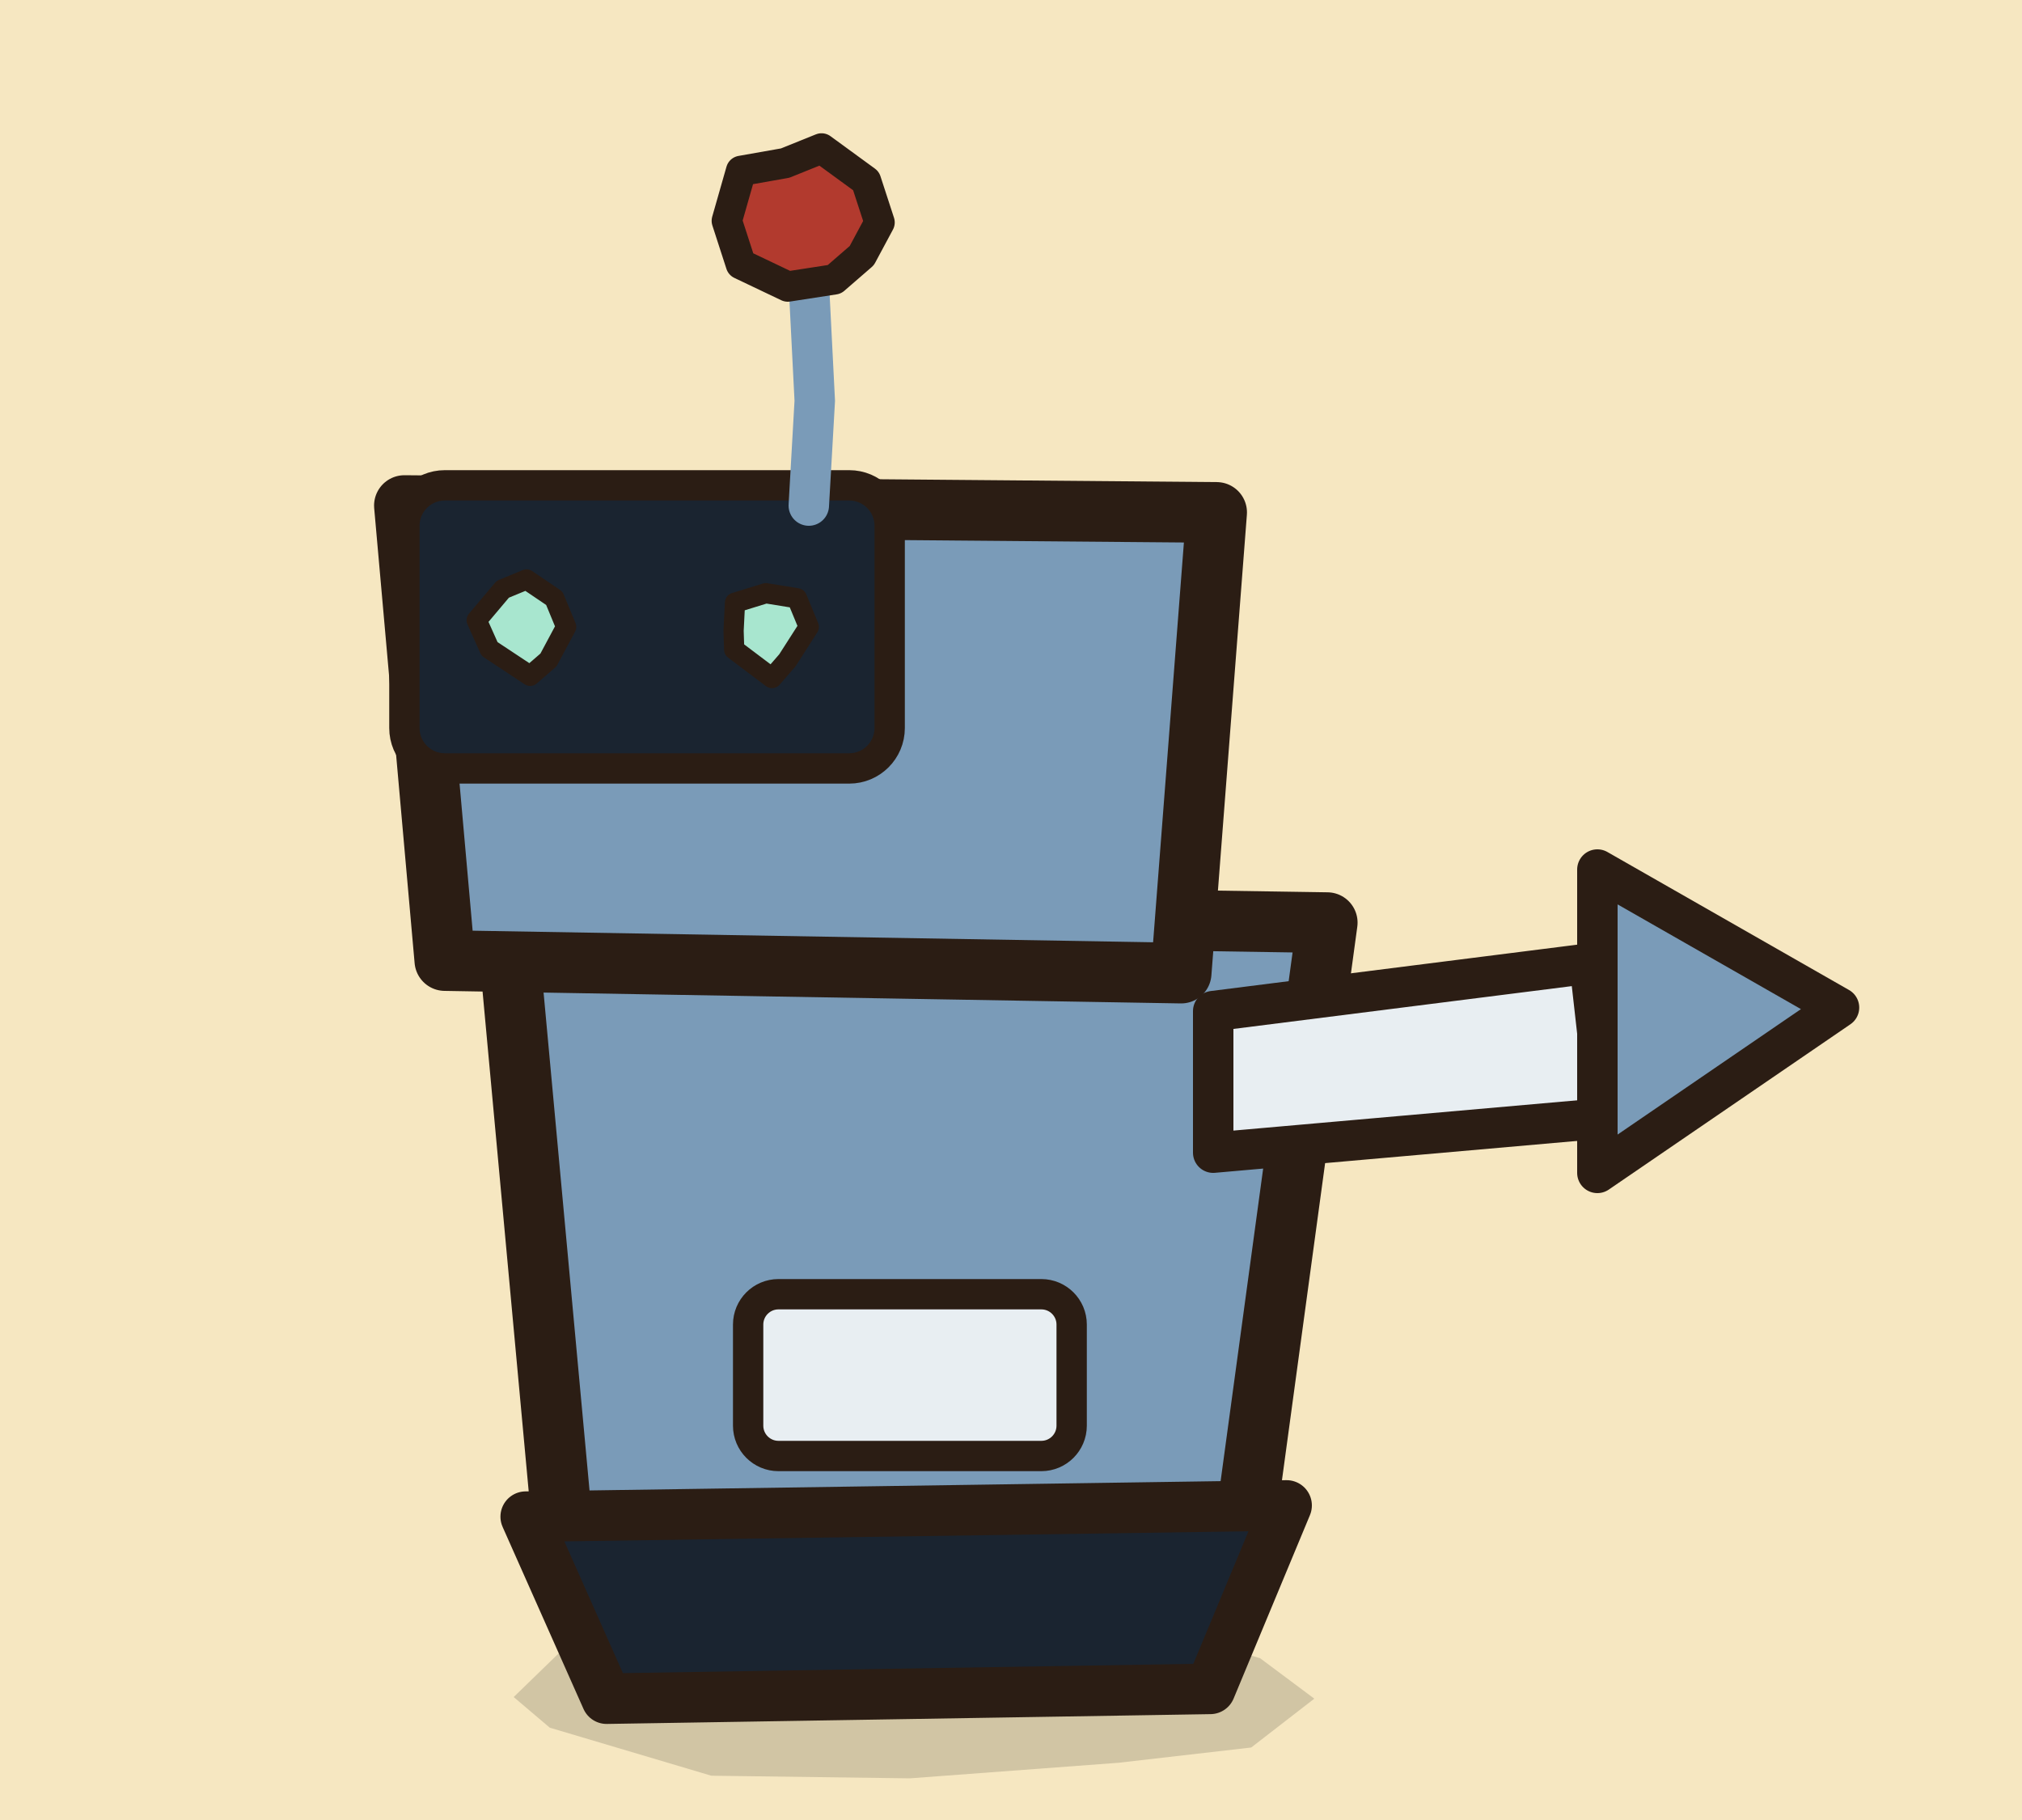
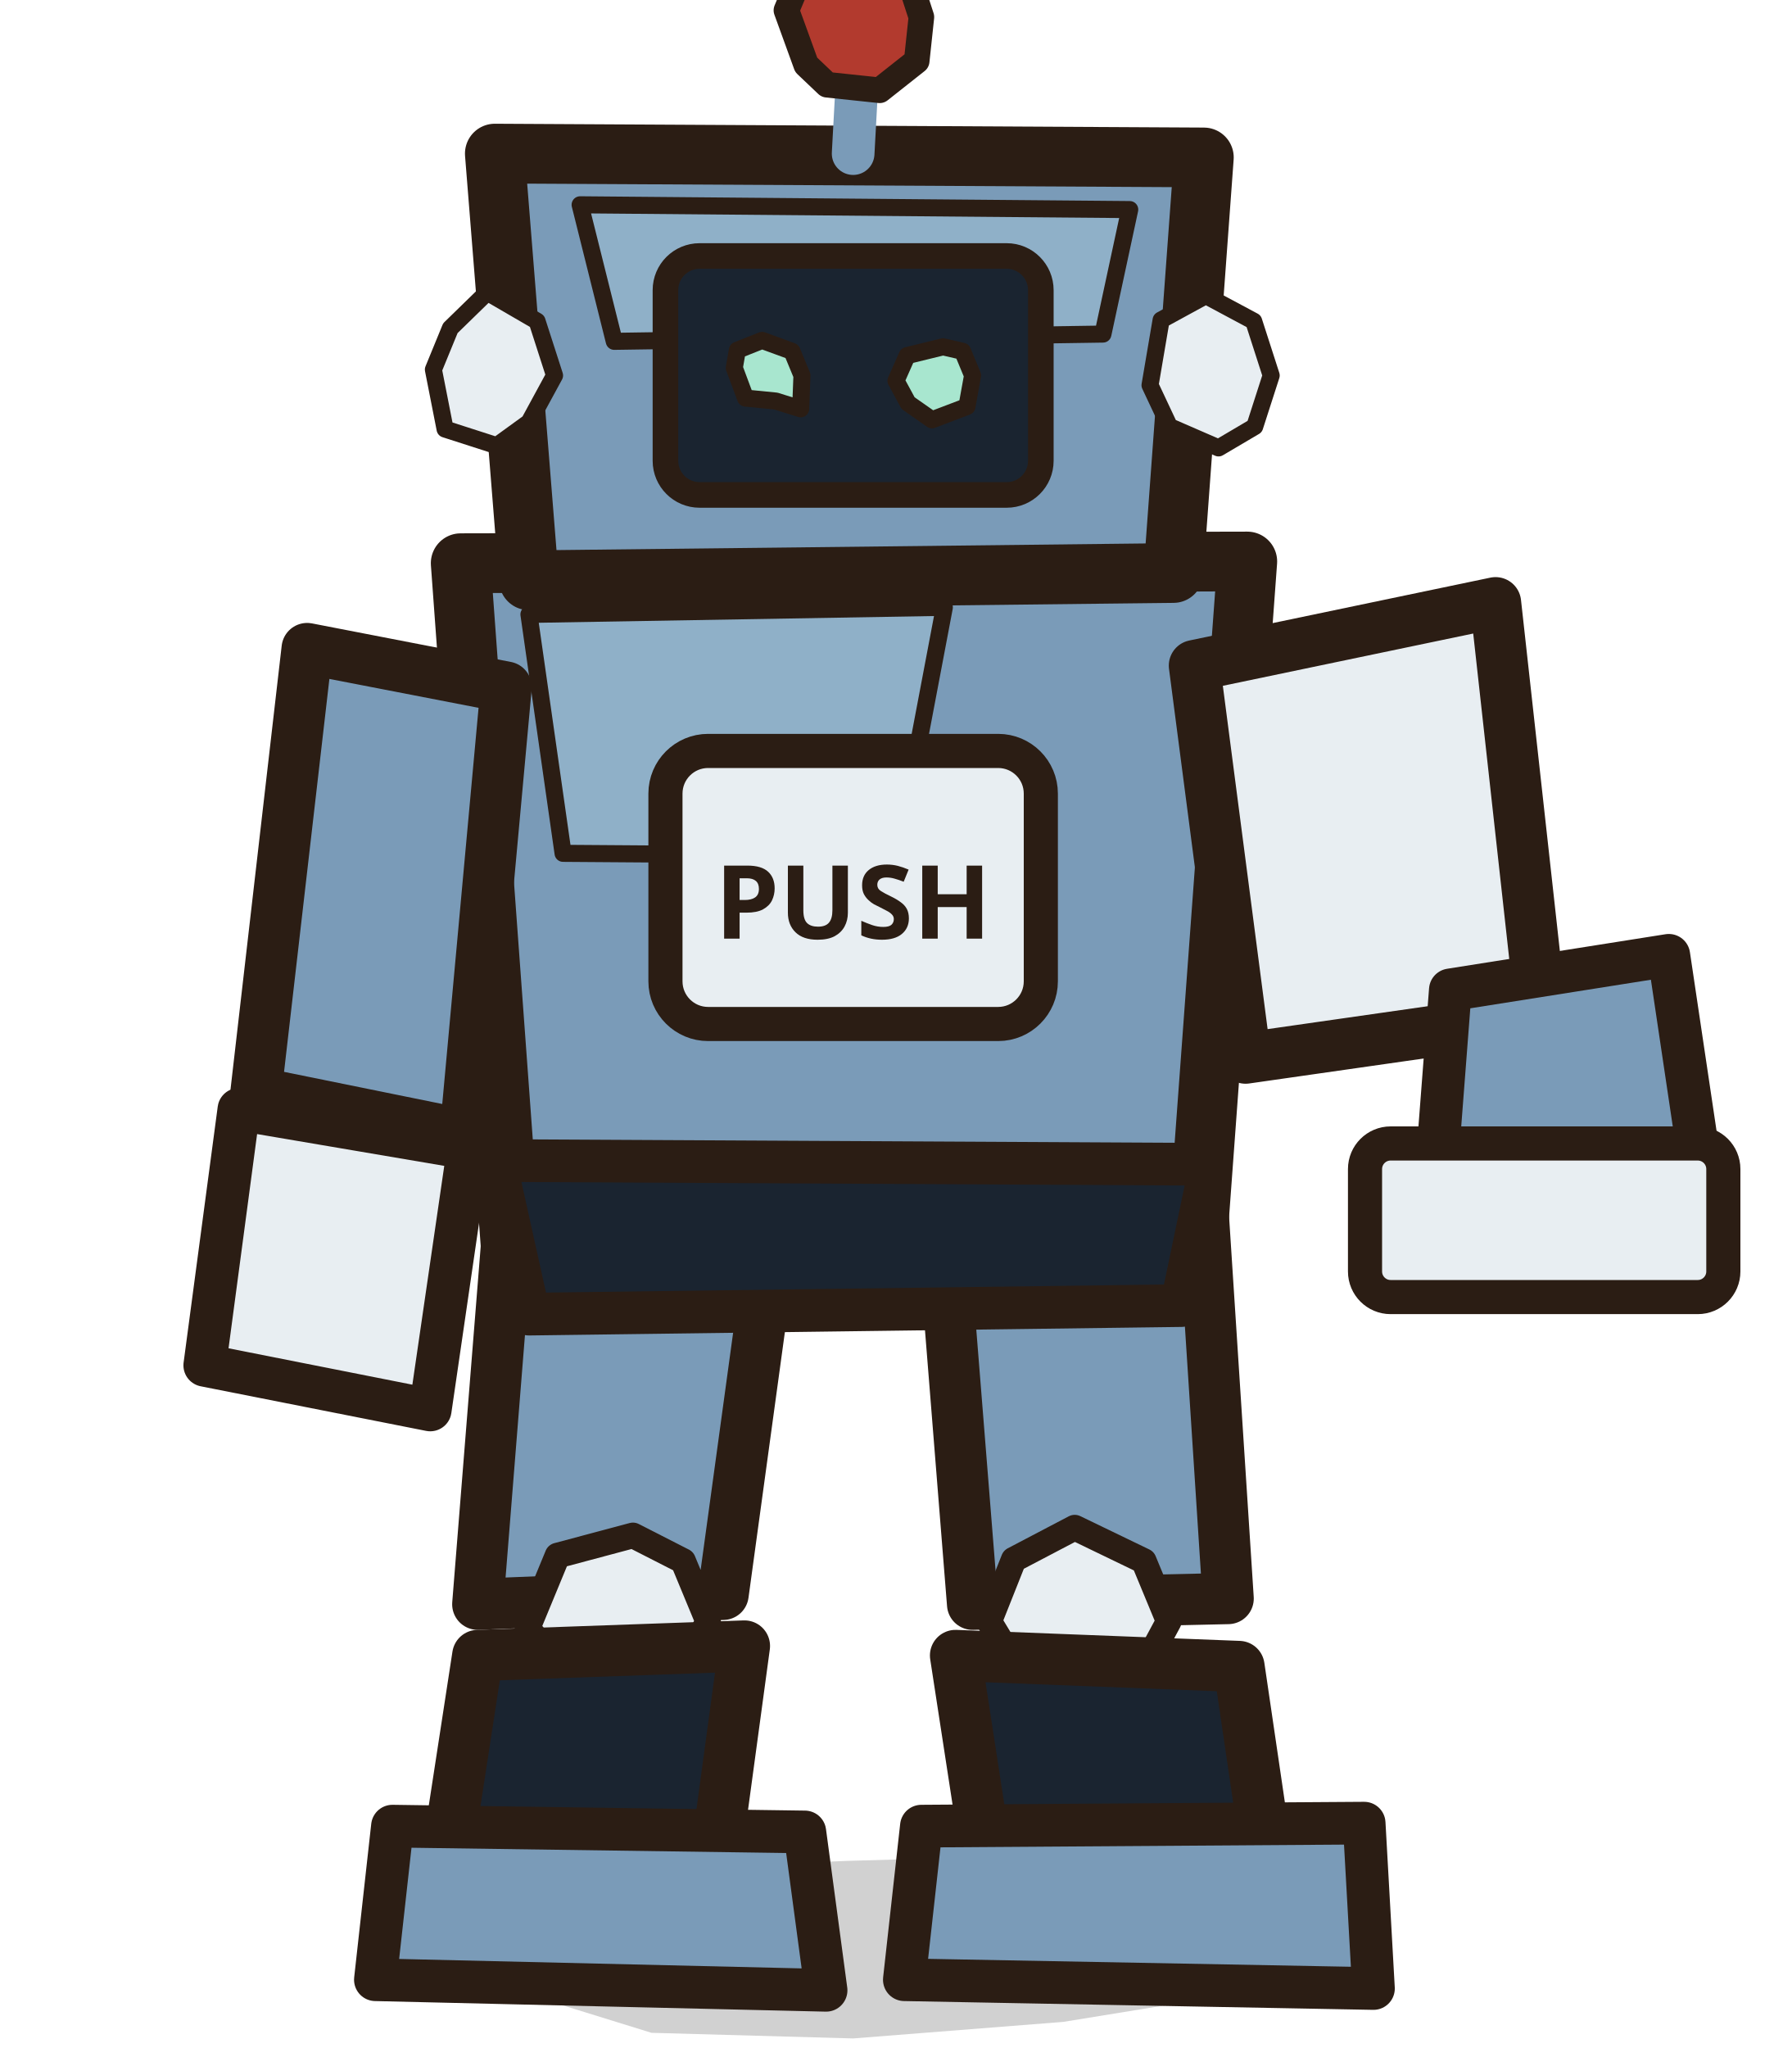
- <svg xmlns="http://www.w3.org/2000/svg" width="200" height="180" viewBox="0 0 200 180">
-   <rect width="200" height="180" fill="#F6E7C1" />
+ <svg xmlns="http://www.w3.org/2000/svg" width="210" height="240" viewBox="0 0 210 240">
  <g>
-     <path d="M 130.00 168.00 L 123.76 172.83 L 110.63 174.34 L 89.99 175.88 L 70.36 175.62 L 54.38 170.87 L 50.81 167.84 L 55.99 162.81 L 69.87 161.60 L 89.35 161.07 L 110.96 159.95 L 124.64 164.00 Z" fill="#000000" stroke="none" stroke-width="0" stroke-linejoin="round" stroke-linecap="round" opacity="0.15" />
-     <path d="M 50.00 90.00 L 131.28 91.25 L 122.76 153.84 L 56.00 155.00 Z" fill="#7A9BB8" stroke="#2B1D14" stroke-width="6" stroke-linejoin="round" stroke-linecap="round" />
-     <rect x="74.0" y="128.0" width="32.0" height="16.0" rx="3" fill="#E8EEF2" stroke="#2B1D14" stroke-width="3" />
-     <path d="M 52.00 150.00 L 127.26 148.89 L 119.71 167.03 L 60.00 168.00 Z" fill="#1A2430" stroke="#2B1D14" stroke-width="5" stroke-linejoin="round" stroke-linecap="round" />
-     <path d="M 40.00 50.00 L 120.34 50.68 L 116.83 96.24 L 44.00 95.00 Z" fill="#7A9BB8" stroke="#2B1D14" stroke-width="6" stroke-linejoin="round" stroke-linecap="round" />
+     <path d="M 148.00 228.00 L 140.69 234.33 L 124.63 236.94 L 99.99 238.88 L 76.36 238.22 L 57.46 232.37 L 52.81 227.84 L 59.06 221.31 L 75.87 219.01 L 99.35 218.07 L 124.96 217.35 L 141.57 222.50 Z" fill="#000000" stroke="none" stroke-width="0" stroke-linejoin="round" stroke-linecap="round" opacity="0.18" />
+     <path d="M 60.00 138.00 L 91.28 139.25 L 84.76 186.84 L 56.00 188.00 Z" fill="#7A9BB8" stroke="#2B1D14" stroke-width="6" stroke-linejoin="round" stroke-linecap="round" />
+     <path d="M 83.00 190.00 L 79.44 197.18 L 72.69 200.25 L 66.23 196.03 L 61.83 190.81 L 65.35 182.29 L 74.19 179.93 L 80.07 182.93 Z" fill="#E8EEF2" stroke="#2B1D14" stroke-width="3" stroke-linejoin="round" stroke-linecap="round" />
+     <path d="M 56.00 194.00 L 87.26 192.89 L 83.71 219.03 L 52.00 220.00 Z" fill="#1A2430" stroke="#2B1D14" stroke-width="6" stroke-linejoin="round" stroke-linecap="round" />
+     <path d="M 46.00 214.00 L 94.34 214.68 L 96.83 233.24 L 44.00 232.00 Z" fill="#7A9BB8" stroke="#2B1D14" stroke-width="5" stroke-linejoin="round" stroke-linecap="round" />
+     <path d="M 110.00 138.00 L 140.82 138.90 L 143.96 187.33 L 114.00 188.00 Z" fill="#7A9BB8" stroke="#2B1D14" stroke-width="6" stroke-linejoin="round" stroke-linecap="round" />
+     <path d="M 137.00 190.00 L 133.65 196.23 L 127.36 198.97 L 120.02 196.75 L 115.94 190.02 L 118.82 182.77 L 125.97 179.02 L 134.07 182.93 Z" fill="#E8EEF2" stroke="#2B1D14" stroke-width="3" stroke-linejoin="round" stroke-linecap="round" />
+     <path d="M 112.00 194.00 L 145.23 195.29 L 148.95 220.57 L 116.00 220.00 Z" fill="#1A2430" stroke="#2B1D14" stroke-width="6" stroke-linejoin="round" stroke-linecap="round" />
+     <path d="M 108.00 214.00 L 159.90 213.65 L 160.99 233.03 L 106.00 232.00 Z" fill="#7A9BB8" stroke="#2B1D14" stroke-width="5" stroke-linejoin="round" stroke-linecap="round" />
+     <path d="M 54.00 66.00 L 146.20 65.80 L 140.22 147.18 L 60.00 148.00 Z" fill="#7A9BB8" stroke="#2B1D14" stroke-width="7" stroke-linejoin="round" stroke-linecap="round" />
+     <path d="M 62.00 72.00 L 110.69 71.17 L 105.17 100.28 L 66.00 100.00 Z" fill="#8FB0C8" stroke="#2B1D14" stroke-width="2" stroke-linejoin="round" stroke-linecap="round" />
+     <rect x="78.0" y="88.0" width="44.0" height="32.0" rx="5" fill="#E8EEF2" stroke="#2B1D14" stroke-width="4" />
+     <text x="100" y="110" text-anchor="middle" font-size="12" font-weight="700" font-family="sans-serif" fill="#2B1D14">PUSH</text>
+     <path d="M 58.00 136.00 L 141.93 136.44 L 138.47 153.00 L 62.00 154.00 Z" fill="#1A2430" stroke="#2B1D14" stroke-width="5" stroke-linejoin="round" stroke-linecap="round" />
+     <path d="M 36.00 76.00 L 59.33 80.52 L 54.52 132.98 L 30.00 128.00 Z" fill="#7A9BB8" stroke="#2B1D14" stroke-width="6" stroke-linejoin="round" stroke-linecap="round" />
+     <path d="M 28.00 130.00 L 54.90 134.57 L 50.43 165.23 L 24.00 160.00 Z" fill="#E8EEF2" stroke="#2B1D14" stroke-width="5" stroke-linejoin="round" stroke-linecap="round" />
+     <path d="M 140.00 78.00 L 175.30 70.63 L 180.66 119.04 L 146.00 124.00 Z" fill="#E8EEF2" stroke="#2B1D14" stroke-width="6" stroke-linejoin="round" stroke-linecap="round" />
+     <path d="M 170.00 116.00 L 195.61 111.95 L 199.77 139.85 L 168.00 142.00 Z" fill="#7A9BB8" stroke="#2B1D14" stroke-width="5" stroke-linejoin="round" stroke-linecap="round" />
+     <rect x="160.0" y="134.0" width="42.0" height="18.0" rx="3" fill="#E8EEF2" stroke="#2B1D14" stroke-width="4" />
+     <path d="M 58.00 18.00 L 141.11 18.45 L 137.54 67.15 L 62.00 68.00 Z" fill="#7A9BB8" stroke="#2B1D14" stroke-width="7" stroke-linejoin="round" stroke-linecap="round" />
+     <path d="M 68.00 24.00 L 132.42 24.56 L 129.28 39.15 L 72.00 40.00 Z" fill="#8FB0C8" stroke="#2B1D14" stroke-width="2" stroke-linejoin="round" stroke-linecap="round" />
    <g>
-       <rect x="40.0" y="48.0" width="48.0" height="28.0" rx="4" fill="#1A2430" stroke="#2B1D14" stroke-width="3" />
-       <path d="M 56.00 62.00 L 54.25 65.27 L 52.44 66.84 L 48.42 64.18 L 47.15 61.34 L 49.73 58.28 L 52.08 57.31 L 54.83 59.17 Z" fill="#A8E6CF" stroke="#2B1D14" stroke-width="2" stroke-linejoin="round" stroke-linecap="round" />
-       <path d="M 80.00 62.00 L 77.88 65.31 L 76.36 67.06 L 72.62 64.24 L 72.56 62.38 L 72.70 59.61 L 75.75 58.67 L 78.83 59.17 Z" fill="#A8E6CF" stroke="#2B1D14" stroke-width="2" stroke-linejoin="round" stroke-linecap="round" />
+       <rect x="78.0" y="30.0" width="44.0" height="28.0" rx="4" fill="#1A2430" stroke="#2B1D14" stroke-width="3" />
+       <path d="M 94.00 44.00 L 93.85 47.91 L 90.94 47.00 L 87.39 46.65 L 86.07 43.11 L 86.43 41.04 L 89.33 39.89 L 92.83 41.17 Z" fill="#A8E6CF" stroke="#2B1D14" stroke-width="2" stroke-linejoin="round" stroke-linecap="round" />
+       <path d="M 114.00 44.00 L 113.34 47.64 L 109.24 49.20 L 106.44 47.24 L 105.02 44.62 L 106.33 41.67 L 110.54 40.64 L 112.83 41.17 Z" fill="#A8E6CF" stroke="#2B1D14" stroke-width="2" stroke-linejoin="round" stroke-linecap="round" />
    </g>
-     <path d="M 80.00 50.00 L 80.59 39.64 L 80.00 28.00" fill="none" stroke="#7A9BB8" stroke-width="4" stroke-linecap="round" />
-     <path d="M 87.00 22.00 L 85.24 25.28 L 82.53 27.63 L 77.92 28.34 L 73.28 26.13 L 71.89 21.84 L 73.30 16.90 L 77.66 16.13 L 81.26 14.68 L 85.66 17.89 Z" fill="#B23A2E" stroke="#2B1D14" stroke-width="3" stroke-linejoin="round" stroke-linecap="round" />
-     <path d="M 120.00 100.00 L 157.23 95.29 L 158.95 110.57 L 120.00 114.00 Z" fill="#E8EEF2" stroke="#2B1D14" stroke-width="4" stroke-linejoin="round" stroke-linecap="round" />
-     <path d="M 158.00 86.00 L 181.90 99.65 L 158.00 116.00 Z" fill="#7A9BB8" stroke="#2B1D14" stroke-width="4" stroke-linejoin="round" stroke-linecap="round" />
+     <path d="M 65.00 44.00 L 62.02 49.48 L 58.23 52.23 L 52.17 50.28 L 50.80 43.31 L 52.79 38.46 L 57.11 34.25 L 62.95 37.64 Z" fill="#E8EEF2" stroke="#2B1D14" stroke-width="2" stroke-linejoin="round" stroke-linecap="round" />
+     <path d="M 149.00 44.00 L 147.07 49.99 L 142.83 52.49 L 137.08 49.99 L 134.80 45.14 L 136.10 37.50 L 141.34 34.64 L 146.95 37.64 Z" fill="#E8EEF2" stroke="#2B1D14" stroke-width="2" stroke-linejoin="round" stroke-linecap="round" />
+     <path d="M 100.00 18.00 L 100.35 11.57 L 100.00 4.00" fill="none" stroke="#7A9BB8" stroke-width="5" stroke-linecap="round" />
+     <path d="M 108.00 2.00 L 107.45 7.15 L 103.11 10.58 L 96.95 9.93 L 94.50 7.60 L 92.18 1.21 L 93.32 -1.52 L 96.58 -6.04 L 103.55 -5.73 L 106.47 -2.70 Z" fill="#B23A2E" stroke="#2B1D14" stroke-width="3" stroke-linejoin="round" stroke-linecap="round" />
  </g>
</svg>
